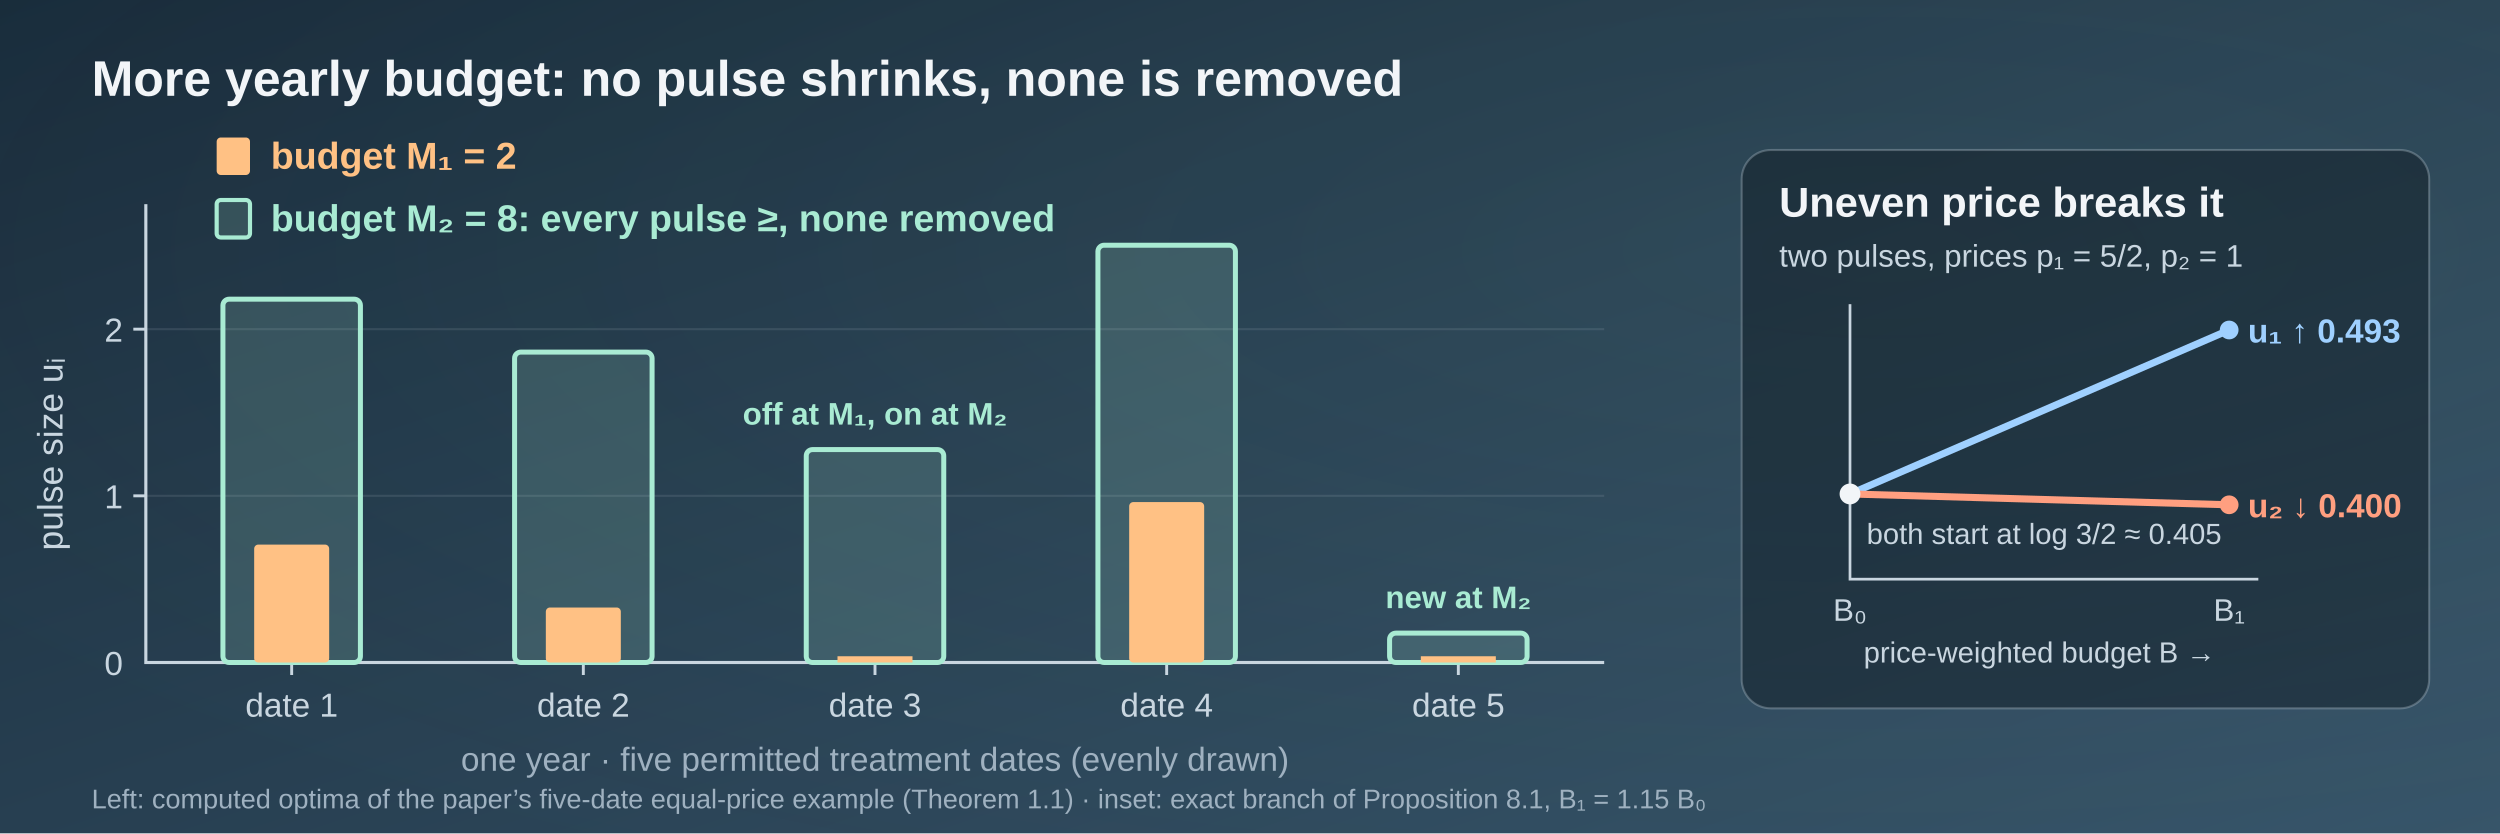
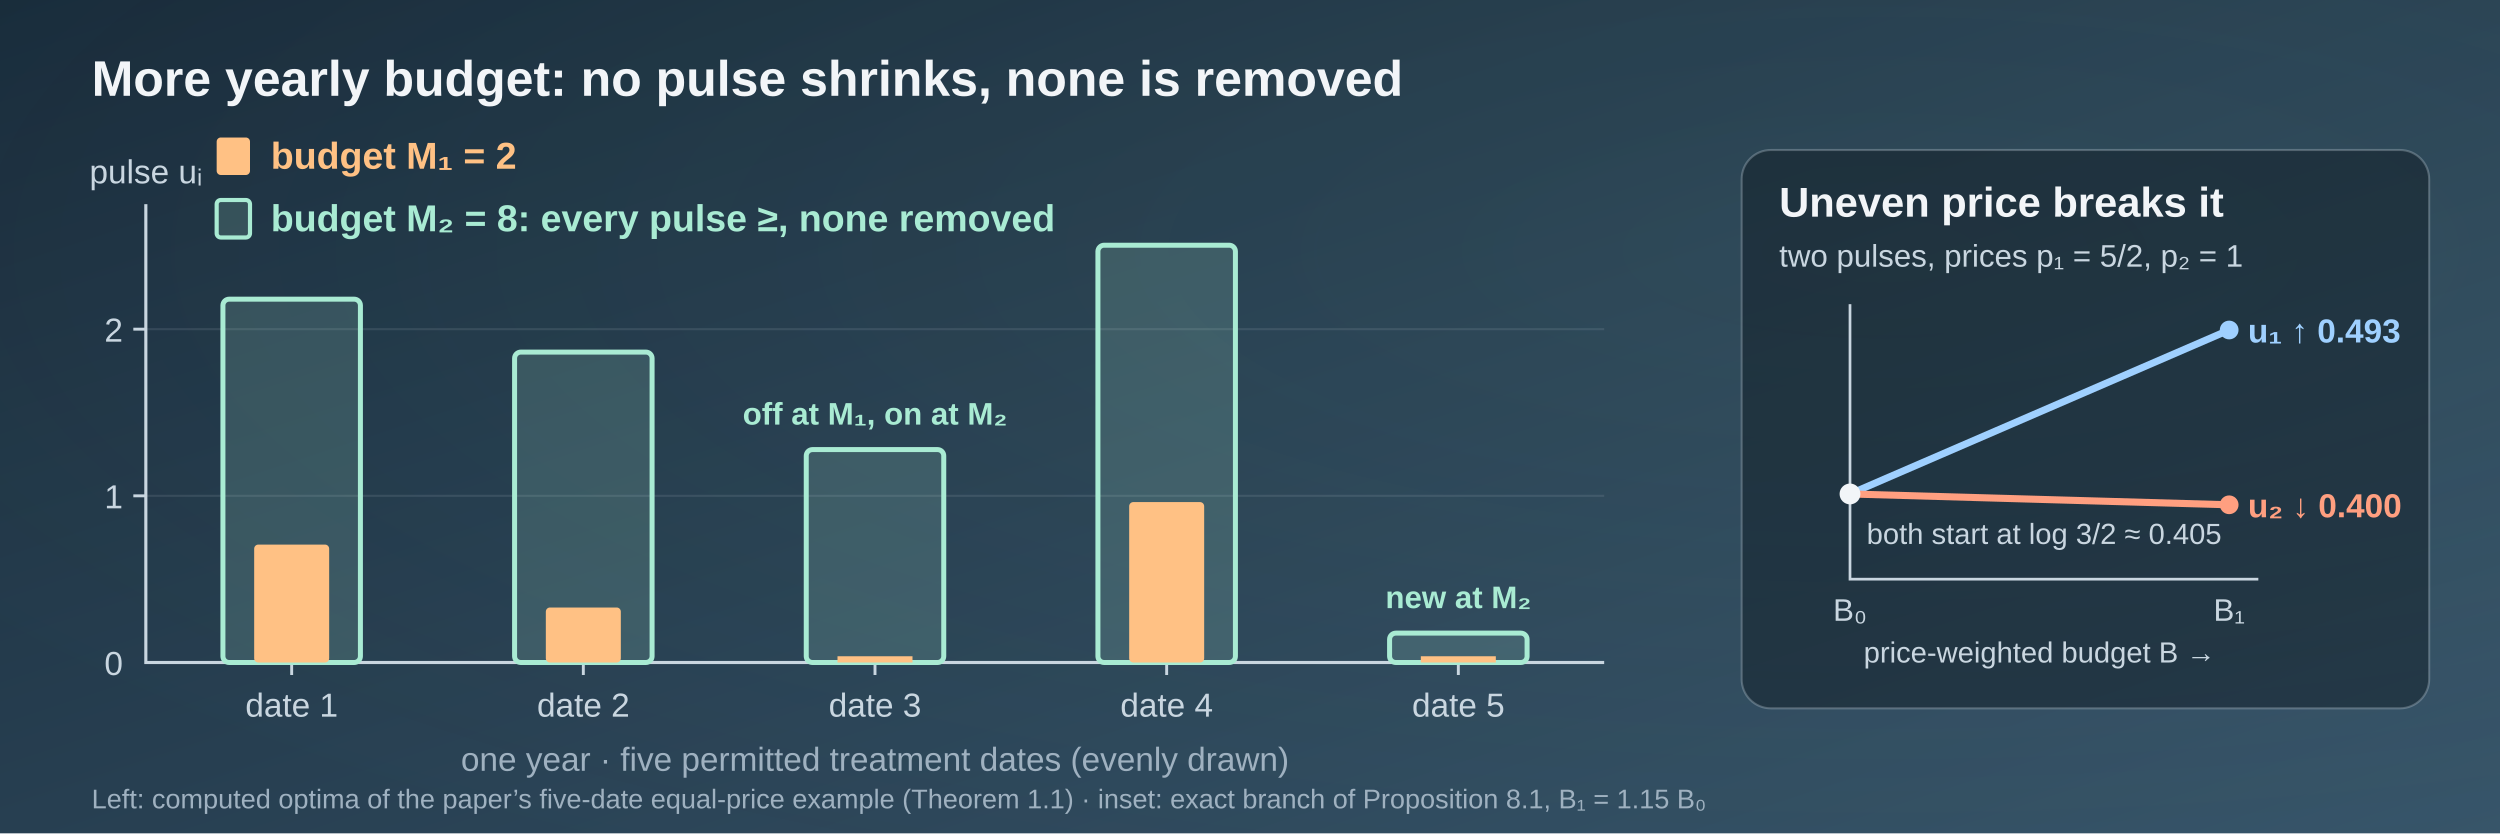
<svg xmlns="http://www.w3.org/2000/svg" viewBox="0 0 1200 400" data-banner-palette="slate" role="img" aria-labelledby="art-description">
  <defs>
    <linearGradient id="bg" x1="0" y1="0" x2="1" y2="1">
      <stop offset="0" stop-color="#182b3a" />
      <stop offset="1" stop-color="#365368" />
    </linearGradient>
    <radialGradient id="glow" cx="0.75" cy="0.3" r="0.9">
      <stop offset="0" stop-color="#a9ebd3" stop-opacity="0.06" />
      <stop offset="1" stop-color="#a9ebd3" stop-opacity="0" />
    </radialGradient>
  </defs>
  <rect width="1200" height="400" fill="url(#bg)" />
  <rect width="1200" height="400" fill="url(#glow)" />
  <text class="og-hide" x="44" y="46" fill="#f2f5f8" font-family="Arial,Helvetica,sans-serif" font-size="24" font-weight="bold" text-anchor="start">More yearly budget: no pulse shrinks, none is removed</text>
  <path d="M70 98.0 V318 H770" stroke="#c9d6e0" stroke-width="1.5" fill="none" />
  <path d="M64 238.0 h6" stroke="#c9d6e0" stroke-width="1.4" />
  <path d="M70 238.0 H770" stroke="#c9d6e0" stroke-opacity=".12" />
  <text class="og-hide" x="59" y="244.0" fill="#c9d6e0" font-family="Arial,Helvetica,sans-serif" font-size="16" font-weight="normal" text-anchor="end">1</text>
  <path d="M64 158.0 h6" stroke="#c9d6e0" stroke-width="1.4" />
  <path d="M70 158.0 H770" stroke="#c9d6e0" stroke-opacity=".12" />
  <text class="og-hide" x="59" y="164.0" fill="#c9d6e0" font-family="Arial,Helvetica,sans-serif" font-size="16" font-weight="normal" text-anchor="end">2</text>
  <text class="og-hide" x="59" y="324" fill="#c9d6e0" font-family="Arial,Helvetica,sans-serif" font-size="16" font-weight="normal" text-anchor="end">0</text>
-   <text class="og-hide" x="30" y="218.0" fill="#c9d6e0" font-family="Arial,Helvetica,sans-serif" font-size="17" font-weight="normal" text-anchor="middle" transform="rotate(-90 30 218.0)">pulse size uᵢ</text>
+   <text class="og-hide" x="70" y="88.0" fill="#c9d6e0" font-family="Arial,Helvetica,sans-serif" font-size="16" font-weight="normal" text-anchor="middle">pulse uᵢ</text>
  <text class="og-hide" x="420" y="370" fill="#9fb1c0" font-family="Arial,Helvetica,sans-serif" font-size="16" font-weight="normal" text-anchor="middle">one year · five permitted treatment dates (evenly drawn)</text>
  <path d="M140.0 318 v6" stroke="#c9d6e0" stroke-width="1.4" />
  <text class="og-hide" x="140.0" y="344" fill="#c9d6e0" font-family="Arial,Helvetica,sans-serif" font-size="16" font-weight="normal" text-anchor="middle">date 1</text>
  <rect x="107.0" y="143.6" width="66" height="174.4" rx="3" fill="#a9ebd3" fill-opacity=".16" stroke="#a9ebd3" stroke-width="2.4" />
  <rect x="122.0" y="261.4" width="36" height="56.6" rx="2" fill="#ffc184" />
  <path d="M280.0 318 v6" stroke="#c9d6e0" stroke-width="1.4" />
  <text class="og-hide" x="280.0" y="344" fill="#c9d6e0" font-family="Arial,Helvetica,sans-serif" font-size="16" font-weight="normal" text-anchor="middle">date 2</text>
  <rect x="247.0" y="169.0" width="66" height="149.0" rx="3" fill="#a9ebd3" fill-opacity=".16" stroke="#a9ebd3" stroke-width="2.4" />
  <rect x="262.0" y="291.6" width="36" height="26.4" rx="2" fill="#ffc184" />
  <path d="M420.0 318 v6" stroke="#c9d6e0" stroke-width="1.4" />
  <text class="og-hide" x="420.0" y="344" fill="#c9d6e0" font-family="Arial,Helvetica,sans-serif" font-size="16" font-weight="normal" text-anchor="middle">date 3</text>
  <rect x="387.0" y="215.8" width="66" height="102.2" rx="3" fill="#a9ebd3" fill-opacity=".16" stroke="#a9ebd3" stroke-width="2.4" />
  <path d="M402.0 316.5 h36" stroke="#ffc184" stroke-width="3" />
  <path d="M560.0 318 v6" stroke="#c9d6e0" stroke-width="1.4" />
  <text class="og-hide" x="560.0" y="344" fill="#c9d6e0" font-family="Arial,Helvetica,sans-serif" font-size="16" font-weight="normal" text-anchor="middle">date 4</text>
  <rect x="527.0" y="117.7" width="66" height="200.3" rx="3" fill="#a9ebd3" fill-opacity=".16" stroke="#a9ebd3" stroke-width="2.4" />
  <rect x="542.0" y="241.0" width="36" height="77.0" rx="2" fill="#ffc184" />
  <path d="M700.0 318 v6" stroke="#c9d6e0" stroke-width="1.4" />
  <text class="og-hide" x="700.0" y="344" fill="#c9d6e0" font-family="Arial,Helvetica,sans-serif" font-size="16" font-weight="normal" text-anchor="middle">date 5</text>
  <rect x="667.0" y="303.9" width="66" height="14.1" rx="3" fill="#a9ebd3" fill-opacity=".16" stroke="#a9ebd3" stroke-width="2.4" />
  <path d="M682.0 316.5 h36" stroke="#ffc184" stroke-width="3" />
  <text class="og-hide" x="420.0" y="203.8" fill="#a9ebd3" font-family="Arial,Helvetica,sans-serif" font-size="15" font-weight="bold" text-anchor="middle">off at M₁, on at M₂</text>
  <text class="og-hide" x="700.0" y="291.9" fill="#a9ebd3" font-family="Arial,Helvetica,sans-serif" font-size="15" font-weight="bold" text-anchor="middle">new at M₂</text>
  <rect x="104" y="66" width="16" height="18" rx="2" fill="#ffc184" />
  <text class="og-hide" x="130" y="81" fill="#ffc184" font-family="Arial,Helvetica,sans-serif" font-size="18" font-weight="bold" text-anchor="start">budget M₁ = 2</text>
  <rect x="104" y="96" width="16" height="18" rx="2" fill="#a9ebd3" fill-opacity=".16" stroke="#a9ebd3" stroke-width="2" />
  <text class="og-hide" x="130" y="111" fill="#a9ebd3" font-family="Arial,Helvetica,sans-serif" font-size="18" font-weight="bold" text-anchor="start">budget M₂ = 8: every pulse ≥, none removed</text>
  <rect x="836" y="72" width="330" height="268" rx="14" fill="#0b141c" fill-opacity=".42" stroke="#c9d6e0" stroke-opacity=".3" />
  <text class="og-hide" x="854" y="104" fill="#f2f5f8" font-family="Arial,Helvetica,sans-serif" font-size="20" font-weight="bold" text-anchor="start">Uneven price breaks it</text>
  <text class="og-hide" x="854" y="128" fill="#c9d6e0" font-family="Arial,Helvetica,sans-serif" font-size="15" font-weight="normal" text-anchor="start">two pulses, prices p₁ = 5/2, p₂ = 1</text>
  <path d="M888 146 V278 H1084" stroke="#c9d6e0" stroke-width="1.3" fill="none" />
  <path d="M888.0 237.1 L1070.0 158.4" stroke="#9fd0ff" stroke-width="3.4" stroke-linecap="round" />
  <path d="M888.0 237.1 L1070.0 242.3" stroke="#ff9f80" stroke-width="3.4" stroke-linecap="round" />
  <circle cx="888.0" cy="237.1" r="5" fill="#f2f5f8" />
  <circle cx="1070.0" cy="158.4" r="4.5" fill="#9fd0ff" />
  <circle cx="1070.0" cy="242.3" r="4.5" fill="#ff9f80" />
  <text class="og-hide" x="1079.0" y="164.4" fill="#9fd0ff" font-family="Arial,Helvetica,sans-serif" font-size="16" font-weight="bold" text-anchor="start">u₁ ↑ 0.493</text>
  <text class="og-hide" x="1079.0" y="248.3" fill="#ff9f80" font-family="Arial,Helvetica,sans-serif" font-size="16" font-weight="bold" text-anchor="start">u₂ ↓ 0.400</text>
  <text class="og-hide" x="896.0" y="261.1" fill="#c9d6e0" font-family="Arial,Helvetica,sans-serif" font-size="14" font-weight="normal" text-anchor="start">both start at log 3/2 ≈ 0.405</text>
  <text class="og-hide" x="888.0" y="298" fill="#c9d6e0" font-family="Arial,Helvetica,sans-serif" font-size="15" font-weight="normal" text-anchor="middle">B₀</text>
  <text class="og-hide" x="1070.0" y="298" fill="#c9d6e0" font-family="Arial,Helvetica,sans-serif" font-size="15" font-weight="normal" text-anchor="middle">B₁</text>
  <text class="og-hide" x="979" y="318" fill="#c9d6e0" font-family="Arial,Helvetica,sans-serif" font-size="14" font-weight="normal" text-anchor="middle">price-weighted budget B →</text>
  <text class="og-hide" x="44" y="388" fill="#9fb1c0" font-family="Arial,Helvetica,sans-serif" font-size="13" font-weight="normal" text-anchor="start">Left: computed optima of the paper’s five-date equal-price example (Theorem 1.1) · inset: exact branch of Proposition 8.1, B₁ = 1.15 B₀</text>
</svg>
